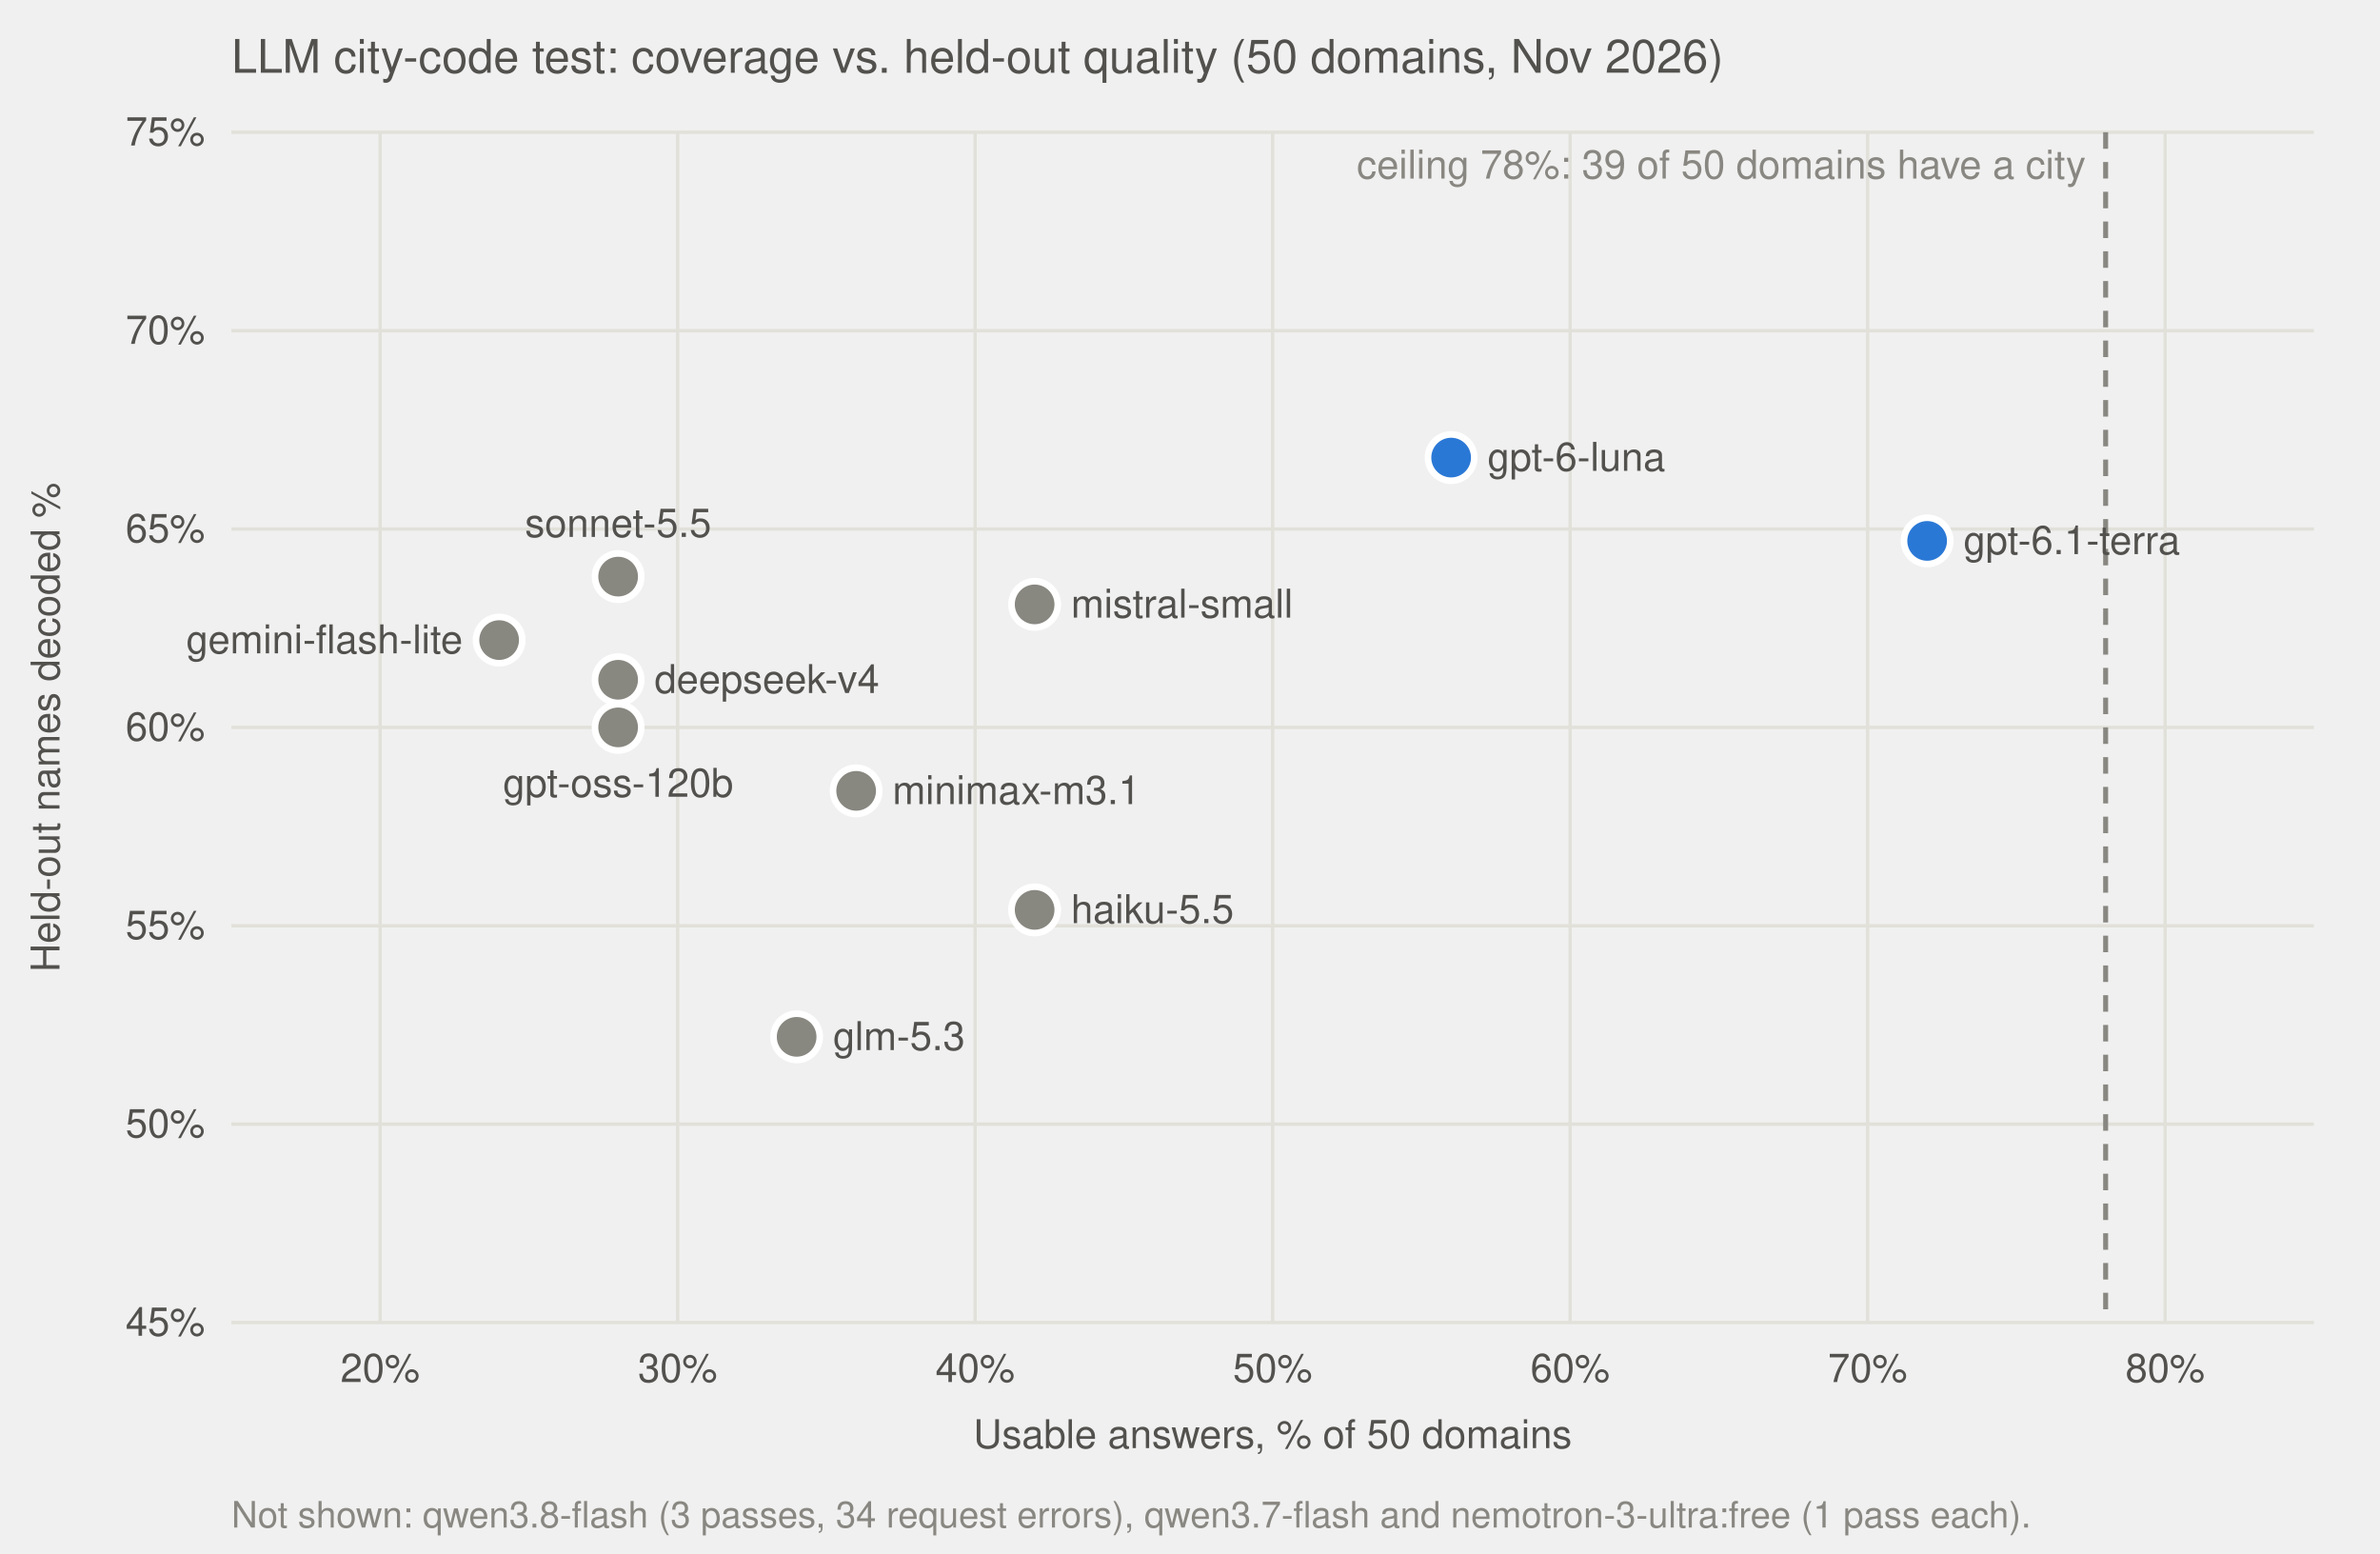
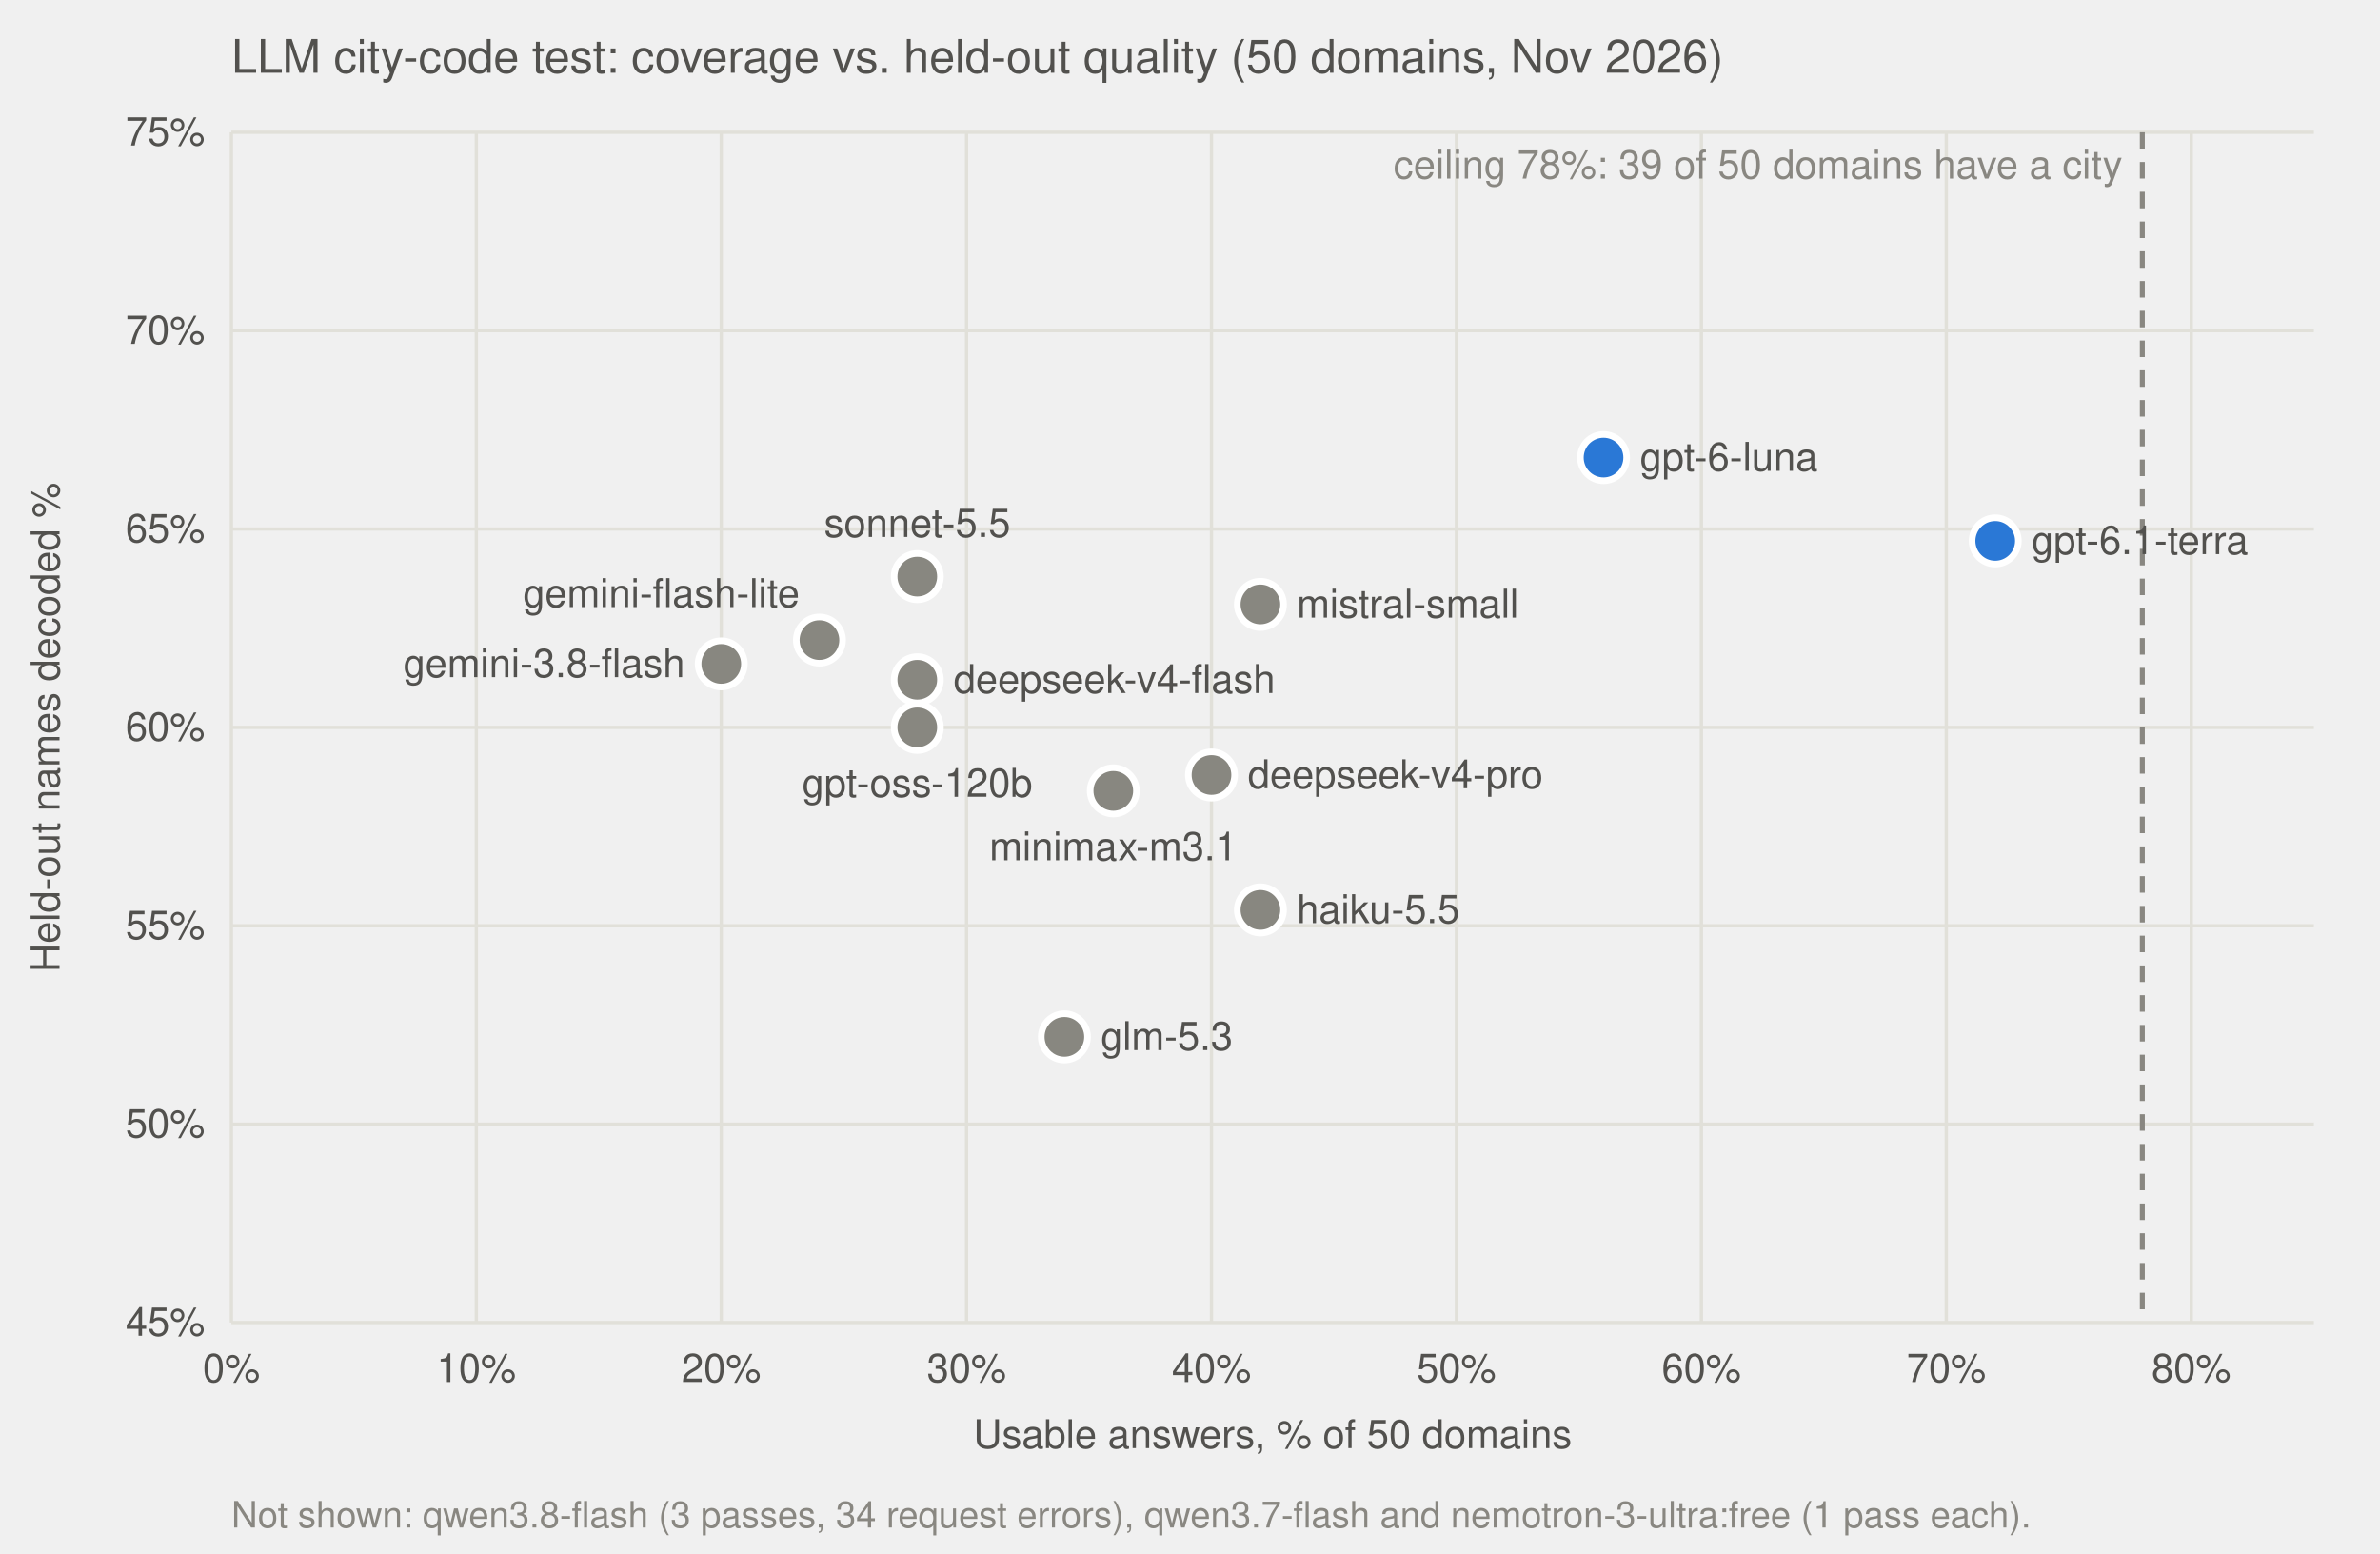
<svg xmlns="http://www.w3.org/2000/svg" viewBox="0 0 720 470" width="720" height="470" font-family="-apple-system,Segoe UI,Helvetica,Arial,sans-serif" font-size="12">
  <style>.ink{fill:#52514e}.mut{fill:#898781}.grid{stroke:#e1e0d9}.lead{fill:#2a78d6}.oth{fill:#888780}.ring{stroke:#ffffff}@media (prefers-color-scheme: dark){.ink{fill:#c3c2b7}.grid{stroke:#3a3a37}.lead{fill:#3987e5}.ring{stroke:#0d1117}}</style>
  <text x="70" y="22" class="ink" font-size="14">LLM city-code test: coverage vs. held-out quality (50 domains, Nov 2026)</text>
-   <line x1="115.0" y1="40" x2="115.0" y2="400" class="grid" />
-   <text x="115.0" y="418" text-anchor="middle" class="ink">20%</text>
-   <line x1="205.0" y1="40" x2="205.0" y2="400" class="grid" />
-   <text x="205.0" y="418" text-anchor="middle" class="ink">30%</text>
-   <line x1="295.0" y1="40" x2="295.0" y2="400" class="grid" />
-   <text x="295.0" y="418" text-anchor="middle" class="ink">40%</text>
-   <line x1="385.0" y1="40" x2="385.0" y2="400" class="grid" />
-   <text x="385.0" y="418" text-anchor="middle" class="ink">50%</text>
-   <line x1="475.0" y1="40" x2="475.0" y2="400" class="grid" />
-   <text x="475.0" y="418" text-anchor="middle" class="ink">60%</text>
-   <line x1="565.0" y1="40" x2="565.0" y2="400" class="grid" />
-   <text x="565.0" y="418" text-anchor="middle" class="ink">70%</text>
-   <line x1="655.0" y1="40" x2="655.0" y2="400" class="grid" />
-   <text x="655.0" y="418" text-anchor="middle" class="ink">80%</text>
+   <line x1="70.0" y1="40" x2="70.0" y2="400" class="grid" />
+   <text x="70.0" y="418" text-anchor="middle" class="ink">0%</text>
+   <line x1="144.1" y1="40" x2="144.1" y2="400" class="grid" />
+   <text x="144.1" y="418" text-anchor="middle" class="ink">10%</text>
+   <line x1="218.2" y1="40" x2="218.2" y2="400" class="grid" />
+   <text x="218.2" y="418" text-anchor="middle" class="ink">20%</text>
+   <line x1="292.4" y1="40" x2="292.4" y2="400" class="grid" />
+   <text x="292.4" y="418" text-anchor="middle" class="ink">30%</text>
+   <line x1="366.5" y1="40" x2="366.5" y2="400" class="grid" />
+   <text x="366.5" y="418" text-anchor="middle" class="ink">40%</text>
+   <line x1="440.6" y1="40" x2="440.6" y2="400" class="grid" />
+   <text x="440.6" y="418" text-anchor="middle" class="ink">50%</text>
+   <line x1="514.7" y1="40" x2="514.7" y2="400" class="grid" />
+   <text x="514.7" y="418" text-anchor="middle" class="ink">60%</text>
+   <line x1="588.8" y1="40" x2="588.8" y2="400" class="grid" />
+   <text x="588.8" y="418" text-anchor="middle" class="ink">70%</text>
+   <line x1="662.9" y1="40" x2="662.9" y2="400" class="grid" />
+   <text x="662.9" y="418" text-anchor="middle" class="ink">80%</text>
  <line x1="70" y1="400.0" x2="700" y2="400.0" class="grid" />
  <text x="62" y="404.0" text-anchor="end" class="ink">45%</text>
  <line x1="70" y1="340.0" x2="700" y2="340.0" class="grid" />
  <text x="62" y="344.0" text-anchor="end" class="ink">50%</text>
  <line x1="70" y1="280.0" x2="700" y2="280.0" class="grid" />
  <text x="62" y="284.0" text-anchor="end" class="ink">55%</text>
  <line x1="70" y1="220.0" x2="700" y2="220.0" class="grid" />
  <text x="62" y="224.0" text-anchor="end" class="ink">60%</text>
  <line x1="70" y1="160.0" x2="700" y2="160.0" class="grid" />
  <text x="62" y="164.0" text-anchor="end" class="ink">65%</text>
  <line x1="70" y1="100.0" x2="700" y2="100.0" class="grid" />
  <text x="62" y="104.0" text-anchor="end" class="ink">70%</text>
  <line x1="70" y1="40.0" x2="700" y2="40.0" class="grid" />
  <text x="62" y="44.0" text-anchor="end" class="ink">75%</text>
-   <line x1="637.0" y1="40" x2="637.0" y2="400" stroke="#898781" stroke-width="1.5" stroke-dasharray="5 4" />
-   <text x="631.0" y="54" text-anchor="end" class="mut">ceiling 78%: 39 of 50 domains have a city</text>
-   <circle cx="583.0" cy="163.6" r="7" class="lead ring" stroke-width="2" />
-   <text x="594.0" y="167.6" text-anchor="start" class="ink">gpt-6.1-terra</text>
-   <circle cx="439.0" cy="138.4" r="7" class="lead ring" stroke-width="2" />
-   <text x="450.0" y="142.4" text-anchor="start" class="ink">gpt-6-luna</text>
-   <circle cx="313.0" cy="182.8" r="7" class="oth ring" stroke-width="2" />
-   <text x="324.0" y="186.8" text-anchor="start" class="ink">mistral-small</text>
-   <circle cx="313.0" cy="275.2" r="7" class="oth ring" stroke-width="2" />
-   <text x="324.0" y="279.2" text-anchor="start" class="ink">haiku-5.5</text>
-   <circle cx="259.0" cy="239.2" r="7" class="oth ring" stroke-width="2" />
-   <text x="270.0" y="243.2" text-anchor="start" class="ink">minimax-m3.1</text>
-   <circle cx="241.0" cy="313.6" r="7" class="oth ring" stroke-width="2" />
-   <text x="252.0" y="317.6" text-anchor="start" class="ink">glm-5.3</text>
-   <circle cx="187.0" cy="174.4" r="7" class="oth ring" stroke-width="2" />
-   <text x="187.0" y="162.4" text-anchor="middle" class="ink">sonnet-5.5</text>
-   <circle cx="187.0" cy="205.6" r="7" class="oth ring" stroke-width="2" />
-   <text x="198.0" y="209.6" text-anchor="start" class="ink">deepseek-v4</text>
-   <circle cx="187.0" cy="220.0" r="7" class="oth ring" stroke-width="2" />
-   <text x="187.0" y="241.0" text-anchor="middle" class="ink">gpt-oss-120b</text>
-   <circle cx="151.0" cy="193.6" r="7" class="oth ring" stroke-width="2" />
-   <text x="140.0" y="197.6" text-anchor="end" class="ink">gemini-flash-lite</text>
+   <line x1="648.1" y1="40" x2="648.1" y2="400" stroke="#898781" stroke-width="1.5" stroke-dasharray="5 4" />
+   <text x="642.1" y="54" text-anchor="end" class="mut">ceiling 78%: 39 of 50 domains have a city</text>
+   <circle cx="603.6" cy="163.6" r="7" class="lead ring" stroke-width="2" />
+   <text x="614.6" y="167.6" text-anchor="start" class="ink">gpt-6.1-terra</text>
+   <circle cx="485.1" cy="138.4" r="7" class="lead ring" stroke-width="2" />
+   <text x="496.1" y="142.4" text-anchor="start" class="ink">gpt-6-luna</text>
+   <circle cx="381.3" cy="182.8" r="7" class="oth ring" stroke-width="2" />
+   <text x="392.3" y="186.8" text-anchor="start" class="ink">mistral-small</text>
+   <circle cx="381.3" cy="275.2" r="7" class="oth ring" stroke-width="2" />
+   <text x="392.3" y="279.2" text-anchor="start" class="ink">haiku-5.5</text>
+   <circle cx="366.5" cy="234.4" r="7" class="oth ring" stroke-width="2" />
+   <text x="377.5" y="238.4" text-anchor="start" class="ink">deepseek-v4-pro</text>
+   <circle cx="336.8" cy="239.2" r="7" class="oth ring" stroke-width="2" />
+   <text x="336.8" y="260.2" text-anchor="middle" class="ink">minimax-m3.1</text>
+   <circle cx="322.0" cy="313.6" r="7" class="oth ring" stroke-width="2" />
+   <text x="333.0" y="317.6" text-anchor="start" class="ink">glm-5.3</text>
+   <circle cx="277.5" cy="174.4" r="7" class="oth ring" stroke-width="2" />
+   <text x="277.5" y="162.4" text-anchor="middle" class="ink">sonnet-5.5</text>
+   <circle cx="277.5" cy="205.6" r="7" class="oth ring" stroke-width="2" />
+   <text x="288.5" y="209.6" text-anchor="start" class="ink">deepseek-v4-flash</text>
+   <circle cx="277.5" cy="220.0" r="7" class="oth ring" stroke-width="2" />
+   <text x="277.5" y="241.0" text-anchor="middle" class="ink">gpt-oss-120b</text>
+   <circle cx="247.9" cy="193.6" r="7" class="oth ring" stroke-width="2" />
+   <text x="241.9" y="183.6" text-anchor="end" class="ink">gemini-flash-lite</text>
+   <circle cx="218.2" cy="200.8" r="7" class="oth ring" stroke-width="2" />
+   <text x="207.2" y="204.8" text-anchor="end" class="ink">gemini-3.8-flash</text>
  <text x="385.0" y="438" text-anchor="middle" class="ink">Usable answers, % of 50 domains</text>
  <text transform="translate(18 220.0) rotate(-90)" text-anchor="middle" class="ink">Held-out names decoded %</text>
  <text x="70" y="462" class="mut" font-size="11">Not shown: qwen3.8-flash (3 passes, 34 request errors), qwen3.7-flash and nemotron-3-ultra:free (1 pass each).</text>
</svg>
